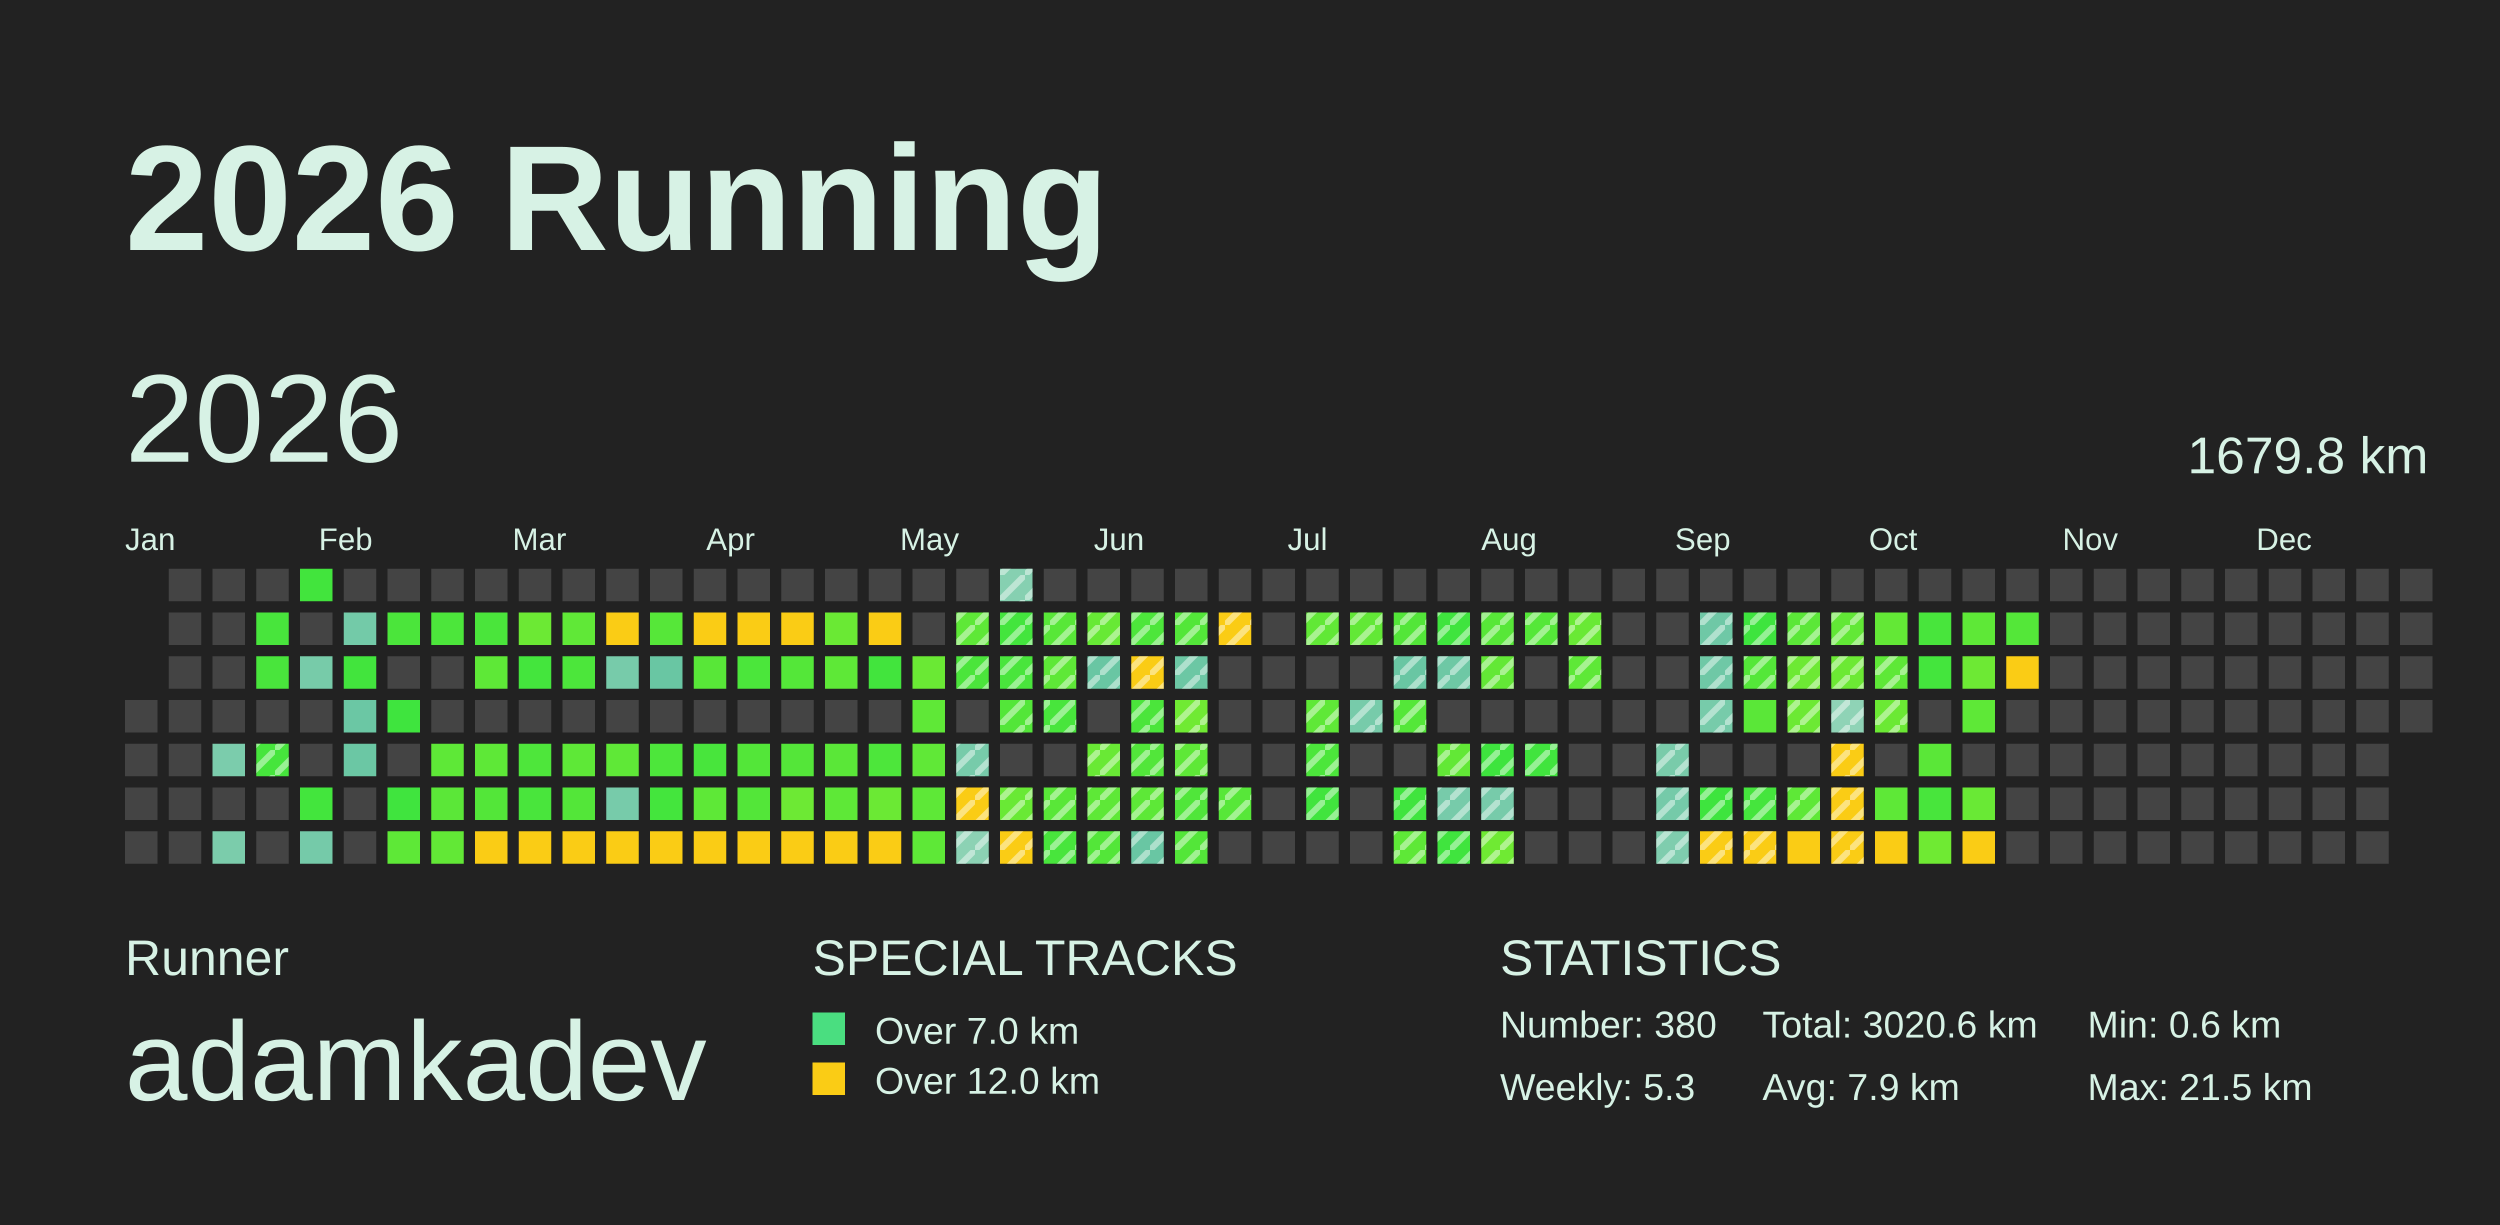
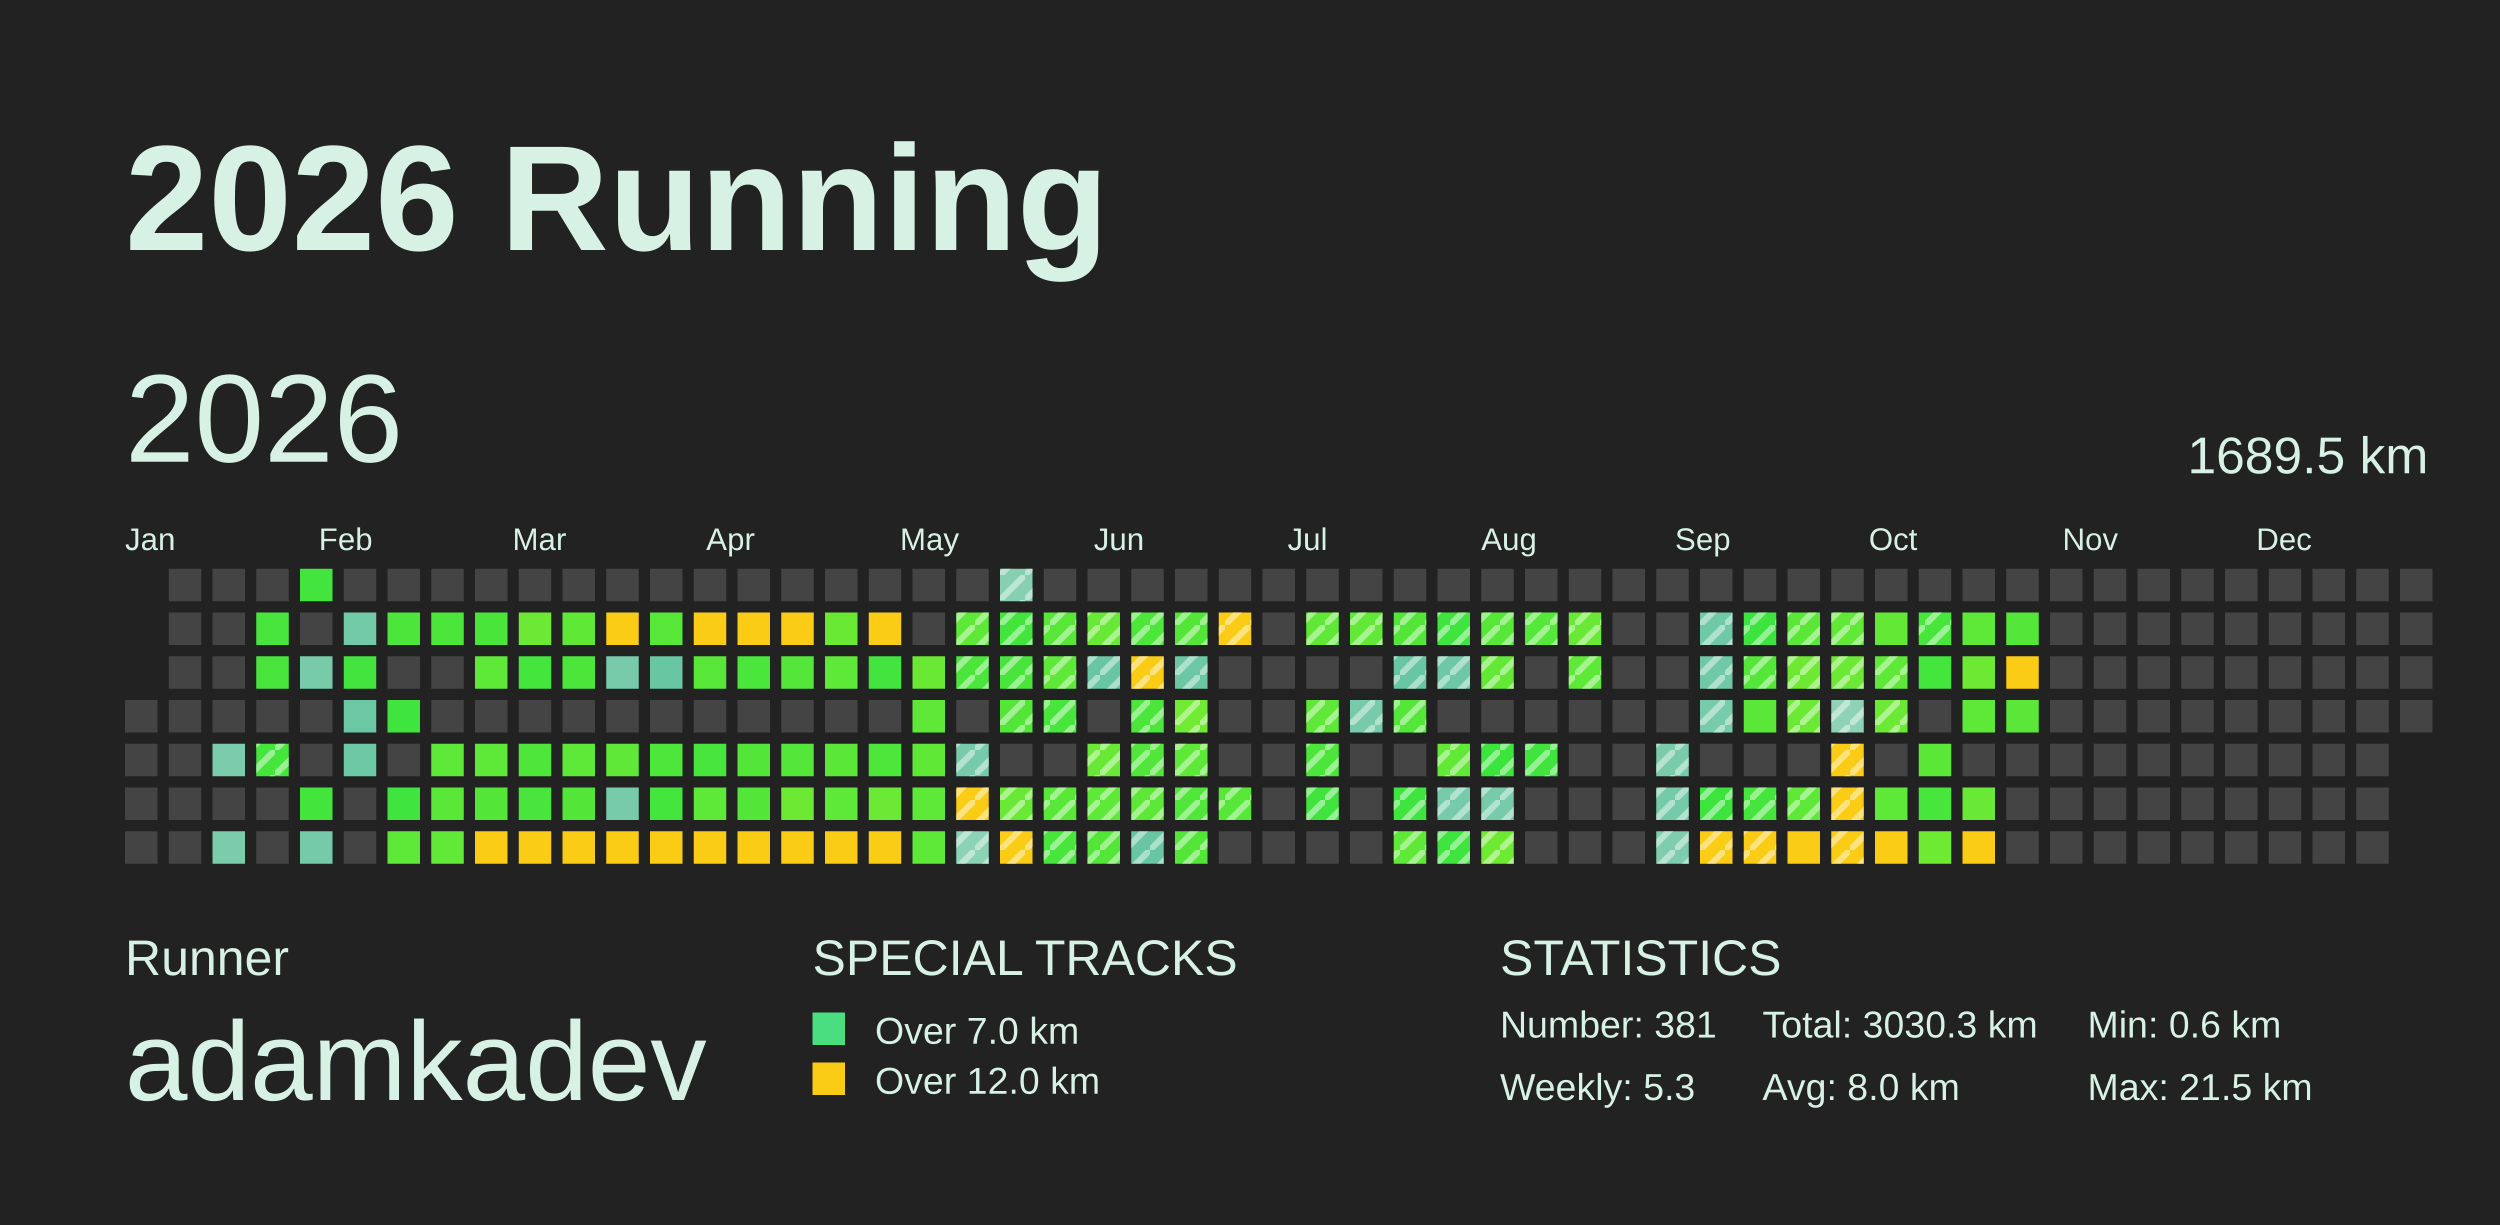
<svg xmlns="http://www.w3.org/2000/svg" baseProfile="full" height="98mm" version="1.1" viewBox="0,0,200,98" width="200mm">
  <defs>
    <pattern height="2" id="indoor-stripe" patternUnits="userSpaceOnUse" width="2">
      <line stroke="white" stroke-opacity="0.45" stroke-width="0.5" x1="0" x2="2" y1="2" y2="0" />
    </pattern>
  </defs>
  <rect fill="#222222" height="98" width="200" x="0" y="0" />
  <text fill="#D7F2E5" style="font-size:12px; font-family:Arial; font-weight:bold;" x="10" y="20">2026 Running</text>
  <text fill="#D7F2E5" style="font-size:4px; font-family:Arial" x="10" y="78">Runner</text>
  <text fill="#D7F2E5" style="font-size:9px; font-family:Arial" x="10" y="88">adamkadev</text>
  <text fill="#D7F2E5" style="font-size:4px; font-family:Arial" x="65" y="78">SPECIAL TRACKS</text>
  <rect fill="#4ADE80" height="2.6" width="2.6" x="65" y="81" />
  <text fill="#D7F2E5" style="font-size:3px; font-family:Arial" x="70" y="83.5">Over 7.0 km</text>
  <rect fill="#FACC15" height="2.6" width="2.6" x="65" y="85" />
  <text fill="#D7F2E5" style="font-size:3px; font-family:Arial" x="70" y="87.5">Over 12.0 km</text>
  <text fill="#D7F2E5" style="font-size:4px; font-family:Arial" x="120" y="78">STATISTICS</text>
-   <text fill="#D7F2E5" style="font-size:3px; font-family:Arial" x="120" y="83">Number: 380</text>
+   <text fill="#D7F2E5" style="font-size:3px; font-family:Arial" x="120" y="83">Number: 381</text>
  <text fill="#D7F2E5" style="font-size:3px; font-family:Arial" x="120" y="88">Weekly: 5.3</text>
-   <text fill="#D7F2E5" style="font-size:3px; font-family:Arial" x="141" y="83">Total: 3020.6 km</text>
-   <text fill="#D7F2E5" style="font-size:3px; font-family:Arial" x="141" y="88">Avg: 7.9 km</text>
+   <text fill="#D7F2E5" style="font-size:3px; font-family:Arial" x="141" y="83">Total: 3030.3 km</text>
+   <text fill="#D7F2E5" style="font-size:3px; font-family:Arial" x="141" y="88">Avg: 8.0 km</text>
  <text fill="#D7F2E5" style="font-size:3px; font-family:Arial" x="167" y="83">Min: 0.6 km</text>
  <text fill="#D7F2E5" style="font-size:3px; font-family:Arial" x="167" y="88">Max: 21.5 km</text>
  <text dominant-baseline="hanging" fill="#D7F2E5" style="font-size:10.0px; font-family:Arial;" x="10" y="30">2026</text>
-   <text dominant-baseline="hanging" fill="#D7F2E5" style="font-size:4.125px; font-family:Arial;" x="175" y="35">1679.8 km</text>
+   <text dominant-baseline="hanging" fill="#D7F2E5" style="font-size:4.125px; font-family:Arial;" x="175" y="35">1689.5 km</text>
  <text fill="#D7F2E5" style="font-size:2.5px; font-family:Arial" x="10.0" y="44">Jan</text>
  <text fill="#D7F2E5" style="font-size:2.5px; font-family:Arial" x="25.5" y="44">Feb</text>
  <text fill="#D7F2E5" style="font-size:2.5px; font-family:Arial" x="41.0" y="44">Mar</text>
  <text fill="#D7F2E5" style="font-size:2.5px; font-family:Arial" x="56.5" y="44">Apr</text>
  <text fill="#D7F2E5" style="font-size:2.5px; font-family:Arial" x="72.0" y="44">May</text>
  <text fill="#D7F2E5" style="font-size:2.5px; font-family:Arial" x="87.5" y="44">Jun</text>
  <text fill="#D7F2E5" style="font-size:2.5px; font-family:Arial" x="103.0" y="44">Jul</text>
  <text fill="#D7F2E5" style="font-size:2.5px; font-family:Arial" x="118.5" y="44">Aug</text>
  <text fill="#D7F2E5" style="font-size:2.5px; font-family:Arial" x="134.0" y="44">Sep</text>
  <text fill="#D7F2E5" style="font-size:2.5px; font-family:Arial" x="149.5" y="44">Oct</text>
  <text fill="#D7F2E5" style="font-size:2.5px; font-family:Arial" x="165.0" y="44">Nov</text>
  <text fill="#D7F2E5" style="font-size:2.5px; font-family:Arial" x="180.5" y="44">Dec</text>
  <rect fill="#444444" height="2.6" width="2.6" x="10.0" y="56.0" />
  <rect fill="#444444" height="2.6" width="2.6" x="10.0" y="59.5" />
  <rect fill="#444444" height="2.6" width="2.6" x="10.0" y="63.0" />
  <rect fill="#444444" height="2.6" width="2.6" x="10.0" y="66.5" />
  <rect fill="#444444" height="2.6" width="2.6" x="13.5" y="45.5" />
  <rect fill="#444444" height="2.6" width="2.6" x="13.5" y="49.0" />
  <rect fill="#444444" height="2.6" width="2.6" x="13.5" y="52.5" />
  <rect fill="#444444" height="2.6" width="2.6" x="13.5" y="56.0" />
  <rect fill="#444444" height="2.6" width="2.6" x="13.5" y="59.5" />
  <rect fill="#444444" height="2.6" width="2.6" x="13.5" y="63.0" />
  <rect fill="#444444" height="2.6" width="2.6" x="13.5" y="66.5" />
  <rect fill="#444444" height="2.6" width="2.6" x="17.0" y="45.5" />
  <rect fill="#444444" height="2.6" width="2.6" x="17.0" y="49.0" />
  <rect fill="#444444" height="2.6" width="2.6" x="17.0" y="52.5" />
  <rect fill="#444444" height="2.6" width="2.6" x="17.0" y="56.0" />
  <rect fill="#7bccac" height="2.6" width="2.6" x="17.0" y="59.5" />
  <rect fill="#444444" height="2.6" width="2.6" x="17.0" y="63.0" />
  <rect fill="#7bccab" height="2.6" width="2.6" x="17.0" y="66.5" />
  <rect fill="#444444" height="2.6" width="2.6" x="20.5" y="45.5" />
  <rect fill="#48e53c" height="2.6" width="2.6" x="20.5" y="49.0" />
  <rect fill="#49e53c" height="2.6" width="2.6" x="20.5" y="52.5" />
  <rect fill="#444444" height="2.6" width="2.6" x="20.5" y="56.0" />
  <rect fill="#46e53c" height="2.6" width="2.6" x="20.5" y="59.5" />
  <rect fill="url(#indoor-stripe)" height="2.6" style="pointer-events: none;" width="2.6" x="20.5" y="59.5" />
  <rect fill="#444444" height="2.6" width="2.6" x="20.5" y="63.0" />
  <rect fill="#444444" height="2.6" width="2.6" x="20.5" y="66.5" />
  <rect fill="#42e43d" height="2.6" width="2.6" x="24.0" y="45.5" />
  <rect fill="#444444" height="2.6" width="2.6" x="24.0" y="49.0" />
  <rect fill="#77cba9" height="2.6" width="2.6" x="24.0" y="52.5" />
  <rect fill="#444444" height="2.6" width="2.6" x="24.0" y="56.0" />
  <rect fill="#444444" height="2.6" width="2.6" x="24.0" y="59.5" />
  <rect fill="#43e53d" height="2.6" width="2.6" x="24.0" y="63.0" />
  <rect fill="#75caa9" height="2.6" width="2.6" x="24.0" y="66.5" />
  <rect fill="#444444" height="2.6" width="2.6" x="27.5" y="45.5" />
  <rect fill="#73caa8" height="2.6" width="2.6" x="27.5" y="49.0" />
  <rect fill="#42e43d" height="2.6" width="2.6" x="27.5" y="52.5" />
  <rect fill="#6bc7a4" height="2.6" width="2.6" x="27.5" y="56.0" />
  <rect fill="#6bc7a4" height="2.6" width="2.6" x="27.5" y="59.5" />
  <rect fill="#444444" height="2.6" width="2.6" x="27.5" y="63.0" />
  <rect fill="#444444" height="2.6" width="2.6" x="27.5" y="66.5" />
  <rect fill="#444444" height="2.6" width="2.6" x="31.0" y="45.5" />
  <rect fill="#4be53b" height="2.6" width="2.6" x="31.0" y="49.0" />
  <rect fill="#444444" height="2.6" width="2.6" x="31.0" y="52.5" />
  <rect fill="#3fe43e" height="2.6" width="2.6" x="31.0" y="56.0" />
  <rect fill="#444444" height="2.6" width="2.6" x="31.0" y="59.5" />
  <rect fill="#40e43e" height="2.6" width="2.6" x="31.0" y="63.0" />
  <rect fill="#5ee837" height="2.6" width="2.6" x="31.0" y="66.5" />
  <rect fill="#444444" height="2.6" width="2.6" x="34.5" y="45.5" />
  <rect fill="#4ce63b" height="2.6" width="2.6" x="34.5" y="49.0" />
  <rect fill="#444444" height="2.6" width="2.6" x="34.5" y="52.5" />
  <rect fill="#444444" height="2.6" width="2.6" x="34.5" y="56.0" />
  <rect fill="#5ee837" height="2.6" width="2.6" x="34.5" y="59.5" />
  <rect fill="#5be738" height="2.6" width="2.6" x="34.5" y="63.0" />
  <rect fill="#62e836" height="2.6" width="2.6" x="34.5" y="66.5" />
  <rect fill="#444444" height="2.6" width="2.6" x="38.0" y="45.5" />
  <rect fill="#4ae53b" height="2.6" width="2.6" x="38.0" y="49.0" />
  <rect fill="#5ee837" height="2.6" width="2.6" x="38.0" y="52.5" />
  <rect fill="#444444" height="2.6" width="2.6" x="38.0" y="56.0" />
  <rect fill="#5ee837" height="2.6" width="2.6" x="38.0" y="59.5" />
  <rect fill="#53e639" height="2.6" width="2.6" x="38.0" y="63.0" />
  <rect fill="#FACC15" height="2.6" width="2.6" x="38.0" y="66.5" />
  <rect fill="#444444" height="2.6" width="2.6" x="41.5" y="45.5" />
  <rect fill="#6ce934" height="2.6" width="2.6" x="41.5" y="49.0" />
  <rect fill="#44e53d" height="2.6" width="2.6" x="41.5" y="52.5" />
  <rect fill="#444444" height="2.6" width="2.6" x="41.5" y="56.0" />
  <rect fill="#4ee63b" height="2.6" width="2.6" x="41.5" y="59.5" />
  <rect fill="#49e53c" height="2.6" width="2.6" x="41.5" y="63.0" />
  <rect fill="#FACC15" height="2.6" width="2.6" x="41.5" y="66.5" />
  <rect fill="#444444" height="2.6" width="2.6" x="45.0" y="45.5" />
  <rect fill="#60e837" height="2.6" width="2.6" x="45.0" y="49.0" />
  <rect fill="#4ce63b" height="2.6" width="2.6" x="45.0" y="52.5" />
  <rect fill="#444444" height="2.6" width="2.6" x="45.0" y="56.0" />
  <rect fill="#5ee837" height="2.6" width="2.6" x="45.0" y="59.5" />
  <rect fill="#53e639" height="2.6" width="2.6" x="45.0" y="63.0" />
  <rect fill="#FACC15" height="2.6" width="2.6" x="45.0" y="66.5" />
  <rect fill="#444444" height="2.6" width="2.6" x="48.5" y="45.5" />
  <rect fill="#FACC15" height="2.6" width="2.6" x="48.5" y="49.0" />
  <rect fill="#77cbaa" height="2.6" width="2.6" x="48.5" y="52.5" />
  <rect fill="#444444" height="2.6" width="2.6" x="48.5" y="56.0" />
  <rect fill="#5fe837" height="2.6" width="2.6" x="48.5" y="59.5" />
  <rect fill="#77cbaa" height="2.6" width="2.6" x="48.5" y="63.0" />
  <rect fill="#FACC15" height="2.6" width="2.6" x="48.5" y="66.5" />
  <rect fill="#444444" height="2.6" width="2.6" x="52.0" y="45.5" />
  <rect fill="#56e739" height="2.6" width="2.6" x="52.0" y="49.0" />
  <rect fill="#69c6a3" height="2.6" width="2.6" x="52.0" y="52.5" />
  <rect fill="#444444" height="2.6" width="2.6" x="52.0" y="56.0" />
  <rect fill="#4de63b" height="2.6" width="2.6" x="52.0" y="59.5" />
  <rect fill="#44e53d" height="2.6" width="2.6" x="52.0" y="63.0" />
  <rect fill="#FACC15" height="2.6" width="2.6" x="52.0" y="66.5" />
  <rect fill="#444444" height="2.6" width="2.6" x="55.5" y="45.5" />
  <rect fill="#FACC15" height="2.6" width="2.6" x="55.5" y="49.0" />
  <rect fill="#58e738" height="2.6" width="2.6" x="55.5" y="52.5" />
  <rect fill="#444444" height="2.6" width="2.6" x="55.5" y="56.0" />
  <rect fill="#48e53c" height="2.6" width="2.6" x="55.5" y="59.5" />
  <rect fill="#5ee837" height="2.6" width="2.6" x="55.5" y="63.0" />
  <rect fill="#FACC15" height="2.6" width="2.6" x="55.5" y="66.5" />
  <rect fill="#444444" height="2.6" width="2.6" x="59.0" y="45.5" />
  <rect fill="#FACC15" height="2.6" width="2.6" x="59.0" y="49.0" />
  <rect fill="#4be63b" height="2.6" width="2.6" x="59.0" y="52.5" />
  <rect fill="#444444" height="2.6" width="2.6" x="59.0" y="56.0" />
  <rect fill="#53e639" height="2.6" width="2.6" x="59.0" y="59.5" />
  <rect fill="#53e639" height="2.6" width="2.6" x="59.0" y="63.0" />
  <rect fill="#FACC15" height="2.6" width="2.6" x="59.0" y="66.5" />
  <rect fill="#444444" height="2.6" width="2.6" x="62.5" y="45.5" />
  <rect fill="#FACC15" height="2.6" width="2.6" x="62.5" y="49.0" />
  <rect fill="#54e739" height="2.6" width="2.6" x="62.5" y="52.5" />
  <rect fill="#444444" height="2.6" width="2.6" x="62.5" y="56.0" />
  <rect fill="#54e639" height="2.6" width="2.6" x="62.5" y="59.5" />
  <rect fill="#6de934" height="2.6" width="2.6" x="62.5" y="63.0" />
  <rect fill="#FACC15" height="2.6" width="2.6" x="62.5" y="66.5" />
  <rect fill="#444444" height="2.6" width="2.6" x="66.0" y="45.5" />
  <rect fill="#6ae934" height="2.6" width="2.6" x="66.0" y="49.0" />
  <rect fill="#5ee837" height="2.6" width="2.6" x="66.0" y="52.5" />
  <rect fill="#444444" height="2.6" width="2.6" x="66.0" y="56.0" />
  <rect fill="#5ae738" height="2.6" width="2.6" x="66.0" y="59.5" />
  <rect fill="#5ee837" height="2.6" width="2.6" x="66.0" y="63.0" />
  <rect fill="#FACC15" height="2.6" width="2.6" x="66.0" y="66.5" />
  <rect fill="#444444" height="2.6" width="2.6" x="69.5" y="45.5" />
  <rect fill="#FACC15" height="2.6" width="2.6" x="69.5" y="49.0" />
  <rect fill="#42e43d" height="2.6" width="2.6" x="69.5" y="52.5" />
  <rect fill="#444444" height="2.6" width="2.6" x="69.5" y="56.0" />
  <rect fill="#4de63b" height="2.6" width="2.6" x="69.5" y="59.5" />
  <rect fill="#6be934" height="2.6" width="2.6" x="69.5" y="63.0" />
  <rect fill="#FACC15" height="2.6" width="2.6" x="69.5" y="66.5" />
  <rect fill="#444444" height="2.6" width="2.6" x="73.0" y="45.5" />
  <rect fill="#444444" height="2.6" width="2.6" x="73.0" y="49.0" />
  <rect fill="#6ae934" height="2.6" width="2.6" x="73.0" y="52.5" />
  <rect fill="#5fe837" height="2.6" width="2.6" x="73.0" y="56.0" />
  <rect fill="#60e837" height="2.6" width="2.6" x="73.0" y="59.5" />
  <rect fill="#5ee837" height="2.6" width="2.6" x="73.0" y="63.0" />
  <rect fill="#5ee837" height="2.6" width="2.6" x="73.0" y="66.5" />
  <rect fill="#444444" height="2.6" width="2.6" x="76.5" y="45.5" />
  <rect fill="#5ee837" height="2.6" width="2.6" x="76.5" y="49.0" />
  <rect fill="url(#indoor-stripe)" height="2.6" style="pointer-events: none;" width="2.6" x="76.5" y="49.0" />
  <rect fill="#4be53b" height="2.6" width="2.6" x="76.5" y="52.5" />
  <rect fill="url(#indoor-stripe)" height="2.6" style="pointer-events: none;" width="2.6" x="76.5" y="52.5" />
  <rect fill="#444444" height="2.6" width="2.6" x="76.5" y="56.0" />
  <rect fill="#77cbaa" height="2.6" width="2.6" x="76.5" y="59.5" />
  <rect fill="url(#indoor-stripe)" height="2.6" style="pointer-events: none;" width="2.6" x="76.5" y="59.5" />
  <rect fill="#FACC15" height="2.6" width="2.6" x="76.5" y="63.0" />
  <rect fill="url(#indoor-stripe)" height="2.6" style="pointer-events: none;" width="2.6" x="76.5" y="63.0" />
  <rect fill="#8cd2b4" height="2.6" width="2.6" x="76.5" y="66.5" />
  <rect fill="url(#indoor-stripe)" height="2.6" style="pointer-events: none;" width="2.6" x="76.5" y="66.5" />
  <rect fill="#86d0b1" height="2.6" width="2.6" x="80.0" y="45.5" />
  <rect fill="url(#indoor-stripe)" height="2.6" style="pointer-events: none;" width="2.6" x="80.0" y="45.5" />
  <rect fill="#43e53d" height="2.6" width="2.6" x="80.0" y="49.0" />
  <rect fill="url(#indoor-stripe)" height="2.6" style="pointer-events: none;" width="2.6" x="80.0" y="49.0" />
  <rect fill="#49e53c" height="2.6" width="2.6" x="80.0" y="52.5" />
  <rect fill="url(#indoor-stripe)" height="2.6" style="pointer-events: none;" width="2.6" x="80.0" y="52.5" />
  <rect fill="#53e639" height="2.6" width="2.6" x="80.0" y="56.0" />
  <rect fill="url(#indoor-stripe)" height="2.6" style="pointer-events: none;" width="2.6" x="80.0" y="56.0" />
  <rect fill="#444444" height="2.6" width="2.6" x="80.0" y="59.5" />
  <rect fill="#69e935" height="2.6" width="2.6" x="80.0" y="63.0" />
  <rect fill="url(#indoor-stripe)" height="2.6" style="pointer-events: none;" width="2.6" x="80.0" y="63.0" />
  <rect fill="#FACC15" height="2.6" width="2.6" x="80.0" y="66.5" />
  <rect fill="url(#indoor-stripe)" height="2.6" style="pointer-events: none;" width="2.6" x="80.0" y="66.5" />
  <rect fill="#444444" height="2.6" width="2.6" x="83.5" y="45.5" />
  <rect fill="#58e738" height="2.6" width="2.6" x="83.5" y="49.0" />
  <rect fill="url(#indoor-stripe)" height="2.6" style="pointer-events: none;" width="2.6" x="83.5" y="49.0" />
  <rect fill="#5ee837" height="2.6" width="2.6" x="83.5" y="52.5" />
  <rect fill="url(#indoor-stripe)" height="2.6" style="pointer-events: none;" width="2.6" x="83.5" y="52.5" />
  <rect fill="#48e53c" height="2.6" width="2.6" x="83.5" y="56.0" />
  <rect fill="url(#indoor-stripe)" height="2.6" style="pointer-events: none;" width="2.6" x="83.5" y="56.0" />
  <rect fill="#444444" height="2.6" width="2.6" x="83.5" y="59.5" />
  <rect fill="#59e738" height="2.6" width="2.6" x="83.5" y="63.0" />
  <rect fill="url(#indoor-stripe)" height="2.6" style="pointer-events: none;" width="2.6" x="83.5" y="63.0" />
  <rect fill="#48e53c" height="2.6" width="2.6" x="83.5" y="66.5" />
  <rect fill="url(#indoor-stripe)" height="2.6" style="pointer-events: none;" width="2.6" x="83.5" y="66.5" />
  <rect fill="#444444" height="2.6" width="2.6" x="87.0" y="45.5" />
  <rect fill="#67e935" height="2.6" width="2.6" x="87.0" y="49.0" />
  <rect fill="url(#indoor-stripe)" height="2.6" style="pointer-events: none;" width="2.6" x="87.0" y="49.0" />
  <rect fill="#69c6a3" height="2.6" width="2.6" x="87.0" y="52.5" />
  <rect fill="url(#indoor-stripe)" height="2.6" style="pointer-events: none;" width="2.6" x="87.0" y="52.5" />
  <rect fill="#444444" height="2.6" width="2.6" x="87.0" y="56.0" />
  <rect fill="#69e935" height="2.6" width="2.6" x="87.0" y="59.5" />
  <rect fill="url(#indoor-stripe)" height="2.6" style="pointer-events: none;" width="2.6" x="87.0" y="59.5" />
  <rect fill="#5ee837" height="2.6" width="2.6" x="87.0" y="63.0" />
  <rect fill="url(#indoor-stripe)" height="2.6" style="pointer-events: none;" width="2.6" x="87.0" y="63.0" />
  <rect fill="#53e639" height="2.6" width="2.6" x="87.0" y="66.5" />
  <rect fill="url(#indoor-stripe)" height="2.6" style="pointer-events: none;" width="2.6" x="87.0" y="66.5" />
  <rect fill="#444444" height="2.6" width="2.6" x="90.5" y="45.5" />
  <rect fill="#4de63b" height="2.6" width="2.6" x="90.5" y="49.0" />
  <rect fill="url(#indoor-stripe)" height="2.6" style="pointer-events: none;" width="2.6" x="90.5" y="49.0" />
  <rect fill="#FACC15" height="2.6" width="2.6" x="90.5" y="52.5" />
  <rect fill="url(#indoor-stripe)" height="2.6" style="pointer-events: none;" width="2.6" x="90.5" y="52.5" />
  <rect fill="#4be53b" height="2.6" width="2.6" x="90.5" y="56.0" />
  <rect fill="url(#indoor-stripe)" height="2.6" style="pointer-events: none;" width="2.6" x="90.5" y="56.0" />
  <rect fill="#52e63a" height="2.6" width="2.6" x="90.5" y="59.5" />
  <rect fill="url(#indoor-stripe)" height="2.6" style="pointer-events: none;" width="2.6" x="90.5" y="59.5" />
  <rect fill="#5de837" height="2.6" width="2.6" x="90.5" y="63.0" />
  <rect fill="url(#indoor-stripe)" height="2.6" style="pointer-events: none;" width="2.6" x="90.5" y="63.0" />
  <rect fill="#69c6a3" height="2.6" width="2.6" x="90.5" y="66.5" />
  <rect fill="url(#indoor-stripe)" height="2.6" style="pointer-events: none;" width="2.6" x="90.5" y="66.5" />
  <rect fill="#444444" height="2.6" width="2.6" x="94.0" y="45.5" />
  <rect fill="#53e639" height="2.6" width="2.6" x="94.0" y="49.0" />
  <rect fill="url(#indoor-stripe)" height="2.6" style="pointer-events: none;" width="2.6" x="94.0" y="49.0" />
  <rect fill="#6cc7a4" height="2.6" width="2.6" x="94.0" y="52.5" />
  <rect fill="url(#indoor-stripe)" height="2.6" style="pointer-events: none;" width="2.6" x="94.0" y="52.5" />
  <rect fill="#70ea33" height="2.6" width="2.6" x="94.0" y="56.0" />
  <rect fill="url(#indoor-stripe)" height="2.6" style="pointer-events: none;" width="2.6" x="94.0" y="56.0" />
  <rect fill="#5ee837" height="2.6" width="2.6" x="94.0" y="59.5" />
  <rect fill="url(#indoor-stripe)" height="2.6" style="pointer-events: none;" width="2.6" x="94.0" y="59.5" />
  <rect fill="#50e63a" height="2.6" width="2.6" x="94.0" y="63.0" />
  <rect fill="url(#indoor-stripe)" height="2.6" style="pointer-events: none;" width="2.6" x="94.0" y="63.0" />
  <rect fill="#53e639" height="2.6" width="2.6" x="94.0" y="66.5" />
  <rect fill="url(#indoor-stripe)" height="2.6" style="pointer-events: none;" width="2.6" x="94.0" y="66.5" />
  <rect fill="#444444" height="2.6" width="2.6" x="97.5" y="45.5" />
  <rect fill="#FACC15" height="2.6" width="2.6" x="97.5" y="49.0" />
  <rect fill="url(#indoor-stripe)" height="2.6" style="pointer-events: none;" width="2.6" x="97.5" y="49.0" />
  <rect fill="#444444" height="2.6" width="2.6" x="97.5" y="52.5" />
  <rect fill="#444444" height="2.6" width="2.6" x="97.5" y="56.0" />
  <rect fill="#444444" height="2.6" width="2.6" x="97.5" y="59.5" />
  <rect fill="#57e739" height="2.6" width="2.6" x="97.5" y="63.0" />
  <rect fill="url(#indoor-stripe)" height="2.6" style="pointer-events: none;" width="2.6" x="97.5" y="63.0" />
  <rect fill="#444444" height="2.6" width="2.6" x="97.5" y="66.5" />
  <rect fill="#444444" height="2.6" width="2.6" x="101.0" y="45.5" />
  <rect fill="#444444" height="2.6" width="2.6" x="101.0" y="49.0" />
  <rect fill="#444444" height="2.6" width="2.6" x="101.0" y="52.5" />
  <rect fill="#444444" height="2.6" width="2.6" x="101.0" y="56.0" />
  <rect fill="#444444" height="2.6" width="2.6" x="101.0" y="59.5" />
  <rect fill="#444444" height="2.6" width="2.6" x="101.0" y="63.0" />
  <rect fill="#444444" height="2.6" width="2.6" x="101.0" y="66.5" />
  <rect fill="#444444" height="2.6" width="2.6" x="104.5" y="45.5" />
  <rect fill="#61e836" height="2.6" width="2.6" x="104.5" y="49.0" />
  <rect fill="url(#indoor-stripe)" height="2.6" style="pointer-events: none;" width="2.6" x="104.5" y="49.0" />
  <rect fill="#444444" height="2.6" width="2.6" x="104.5" y="52.5" />
  <rect fill="#5fe837" height="2.6" width="2.6" x="104.5" y="56.0" />
  <rect fill="url(#indoor-stripe)" height="2.6" style="pointer-events: none;" width="2.6" x="104.5" y="56.0" />
  <rect fill="#4ce63b" height="2.6" width="2.6" x="104.5" y="59.5" />
  <rect fill="url(#indoor-stripe)" height="2.6" style="pointer-events: none;" width="2.6" x="104.5" y="59.5" />
  <rect fill="#41e43e" height="2.6" width="2.6" x="104.5" y="63.0" />
  <rect fill="url(#indoor-stripe)" height="2.6" style="pointer-events: none;" width="2.6" x="104.5" y="63.0" />
  <rect fill="#444444" height="2.6" width="2.6" x="104.5" y="66.5" />
  <rect fill="#444444" height="2.6" width="2.6" x="108.0" y="45.5" />
  <rect fill="#62e836" height="2.6" width="2.6" x="108.0" y="49.0" />
  <rect fill="url(#indoor-stripe)" height="2.6" style="pointer-events: none;" width="2.6" x="108.0" y="49.0" />
  <rect fill="#444444" height="2.6" width="2.6" x="108.0" y="52.5" />
  <rect fill="#77cbaa" height="2.6" width="2.6" x="108.0" y="56.0" />
  <rect fill="url(#indoor-stripe)" height="2.6" style="pointer-events: none;" width="2.6" x="108.0" y="56.0" />
  <rect fill="#444444" height="2.6" width="2.6" x="108.0" y="59.5" />
  <rect fill="#444444" height="2.6" width="2.6" x="108.0" y="63.0" />
  <rect fill="#444444" height="2.6" width="2.6" x="108.0" y="66.5" />
  <rect fill="#444444" height="2.6" width="2.6" x="111.5" y="45.5" />
  <rect fill="#53e639" height="2.6" width="2.6" x="111.5" y="49.0" />
  <rect fill="url(#indoor-stripe)" height="2.6" style="pointer-events: none;" width="2.6" x="111.5" y="49.0" />
  <rect fill="#69c6a3" height="2.6" width="2.6" x="111.5" y="52.5" />
  <rect fill="url(#indoor-stripe)" height="2.6" style="pointer-events: none;" width="2.6" x="111.5" y="52.5" />
  <rect fill="#54e739" height="2.6" width="2.6" x="111.5" y="56.0" />
  <rect fill="url(#indoor-stripe)" height="2.6" style="pointer-events: none;" width="2.6" x="111.5" y="56.0" />
  <rect fill="#444444" height="2.6" width="2.6" x="111.5" y="59.5" />
  <rect fill="#40e43e" height="2.6" width="2.6" x="111.5" y="63.0" />
  <rect fill="url(#indoor-stripe)" height="2.6" style="pointer-events: none;" width="2.6" x="111.5" y="63.0" />
  <rect fill="#5ee837" height="2.6" width="2.6" x="111.5" y="66.5" />
  <rect fill="url(#indoor-stripe)" height="2.6" style="pointer-events: none;" width="2.6" x="111.5" y="66.5" />
  <rect fill="#444444" height="2.6" width="2.6" x="115.0" y="45.5" />
  <rect fill="#3fe43e" height="2.6" width="2.6" x="115.0" y="49.0" />
  <rect fill="url(#indoor-stripe)" height="2.6" style="pointer-events: none;" width="2.6" x="115.0" y="49.0" />
  <rect fill="#6ec8a5" height="2.6" width="2.6" x="115.0" y="52.5" />
  <rect fill="url(#indoor-stripe)" height="2.6" style="pointer-events: none;" width="2.6" x="115.0" y="52.5" />
  <rect fill="#444444" height="2.6" width="2.6" x="115.0" y="56.0" />
  <rect fill="#62e836" height="2.6" width="2.6" x="115.0" y="59.5" />
  <rect fill="url(#indoor-stripe)" height="2.6" style="pointer-events: none;" width="2.6" x="115.0" y="59.5" />
  <rect fill="#77cbaa" height="2.6" width="2.6" x="115.0" y="63.0" />
  <rect fill="url(#indoor-stripe)" height="2.6" style="pointer-events: none;" width="2.6" x="115.0" y="63.0" />
  <rect fill="#40e43e" height="2.6" width="2.6" x="115.0" y="66.5" />
  <rect fill="url(#indoor-stripe)" height="2.6" style="pointer-events: none;" width="2.6" x="115.0" y="66.5" />
  <rect fill="#444444" height="2.6" width="2.6" x="118.5" y="45.5" />
  <rect fill="#57e738" height="2.6" width="2.6" x="118.5" y="49.0" />
  <rect fill="url(#indoor-stripe)" height="2.6" style="pointer-events: none;" width="2.6" x="118.5" y="49.0" />
  <rect fill="#63e836" height="2.6" width="2.6" x="118.5" y="52.5" />
  <rect fill="url(#indoor-stripe)" height="2.6" style="pointer-events: none;" width="2.6" x="118.5" y="52.5" />
  <rect fill="#444444" height="2.6" width="2.6" x="118.5" y="56.0" />
  <rect fill="#3ee43e" height="2.6" width="2.6" x="118.5" y="59.5" />
  <rect fill="url(#indoor-stripe)" height="2.6" style="pointer-events: none;" width="2.6" x="118.5" y="59.5" />
  <rect fill="#77cbaa" height="2.6" width="2.6" x="118.5" y="63.0" />
  <rect fill="url(#indoor-stripe)" height="2.6" style="pointer-events: none;" width="2.6" x="118.5" y="63.0" />
  <rect fill="#6fea33" height="2.6" width="2.6" x="118.5" y="66.5" />
  <rect fill="url(#indoor-stripe)" height="2.6" style="pointer-events: none;" width="2.6" x="118.5" y="66.5" />
  <rect fill="#444444" height="2.6" width="2.6" x="122.0" y="45.5" />
  <rect fill="#55e739" height="2.6" width="2.6" x="122.0" y="49.0" />
  <rect fill="url(#indoor-stripe)" height="2.6" style="pointer-events: none;" width="2.6" x="122.0" y="49.0" />
  <rect fill="#444444" height="2.6" width="2.6" x="122.0" y="52.5" />
  <rect fill="#444444" height="2.6" width="2.6" x="122.0" y="56.0" />
  <rect fill="#41e43e" height="2.6" width="2.6" x="122.0" y="59.5" />
  <rect fill="url(#indoor-stripe)" height="2.6" style="pointer-events: none;" width="2.6" x="122.0" y="59.5" />
  <rect fill="#444444" height="2.6" width="2.6" x="122.0" y="63.0" />
  <rect fill="#444444" height="2.6" width="2.6" x="122.0" y="66.5" />
  <rect fill="#444444" height="2.6" width="2.6" x="125.5" y="45.5" />
  <rect fill="#69e935" height="2.6" width="2.6" x="125.5" y="49.0" />
  <rect fill="url(#indoor-stripe)" height="2.6" style="pointer-events: none;" width="2.6" x="125.5" y="49.0" />
  <rect fill="#5ee837" height="2.6" width="2.6" x="125.5" y="52.5" />
  <rect fill="url(#indoor-stripe)" height="2.6" style="pointer-events: none;" width="2.6" x="125.5" y="52.5" />
  <rect fill="#444444" height="2.6" width="2.6" x="125.5" y="56.0" />
  <rect fill="#444444" height="2.6" width="2.6" x="125.5" y="59.5" />
  <rect fill="#444444" height="2.6" width="2.6" x="125.5" y="63.0" />
  <rect fill="#444444" height="2.6" width="2.6" x="125.5" y="66.5" />
  <rect fill="#444444" height="2.6" width="2.6" x="129.0" y="45.5" />
  <rect fill="#444444" height="2.6" width="2.6" x="129.0" y="49.0" />
  <rect fill="#444444" height="2.6" width="2.6" x="129.0" y="52.5" />
  <rect fill="#444444" height="2.6" width="2.6" x="129.0" y="56.0" />
  <rect fill="#444444" height="2.6" width="2.6" x="129.0" y="59.5" />
  <rect fill="#444444" height="2.6" width="2.6" x="129.0" y="63.0" />
  <rect fill="#444444" height="2.6" width="2.6" x="129.0" y="66.5" />
  <rect fill="#444444" height="2.6" width="2.6" x="132.5" y="45.5" />
  <rect fill="#444444" height="2.6" width="2.6" x="132.5" y="49.0" />
  <rect fill="#444444" height="2.6" width="2.6" x="132.5" y="52.5" />
  <rect fill="#444444" height="2.6" width="2.6" x="132.5" y="56.0" />
  <rect fill="#79cbaa" height="2.6" width="2.6" x="132.5" y="59.5" />
  <rect fill="url(#indoor-stripe)" height="2.6" style="pointer-events: none;" width="2.6" x="132.5" y="59.5" />
  <rect fill="#75caa9" height="2.6" width="2.6" x="132.5" y="63.0" />
  <rect fill="url(#indoor-stripe)" height="2.6" style="pointer-events: none;" width="2.6" x="132.5" y="63.0" />
  <rect fill="#7fcdae" height="2.6" width="2.6" x="132.5" y="66.5" />
  <rect fill="url(#indoor-stripe)" height="2.6" style="pointer-events: none;" width="2.6" x="132.5" y="66.5" />
  <rect fill="#444444" height="2.6" width="2.6" x="136.0" y="45.5" />
  <rect fill="#6fc8a6" height="2.6" width="2.6" x="136.0" y="49.0" />
  <rect fill="url(#indoor-stripe)" height="2.6" style="pointer-events: none;" width="2.6" x="136.0" y="49.0" />
  <rect fill="#6fc8a6" height="2.6" width="2.6" x="136.0" y="52.5" />
  <rect fill="url(#indoor-stripe)" height="2.6" style="pointer-events: none;" width="2.6" x="136.0" y="52.5" />
  <rect fill="#77cbaa" height="2.6" width="2.6" x="136.0" y="56.0" />
  <rect fill="url(#indoor-stripe)" height="2.6" style="pointer-events: none;" width="2.6" x="136.0" y="56.0" />
  <rect fill="#444444" height="2.6" width="2.6" x="136.0" y="59.5" />
  <rect fill="#3ee43e" height="2.6" width="2.6" x="136.0" y="63.0" />
  <rect fill="url(#indoor-stripe)" height="2.6" style="pointer-events: none;" width="2.6" x="136.0" y="63.0" />
  <rect fill="#FACC15" height="2.6" width="2.6" x="136.0" y="66.5" />
  <rect fill="url(#indoor-stripe)" height="2.6" style="pointer-events: none;" width="2.6" x="136.0" y="66.5" />
  <rect fill="#444444" height="2.6" width="2.6" x="139.5" y="45.5" />
  <rect fill="#3ee43e" height="2.6" width="2.6" x="139.5" y="49.0" />
  <rect fill="url(#indoor-stripe)" height="2.6" style="pointer-events: none;" width="2.6" x="139.5" y="49.0" />
  <rect fill="#54e739" height="2.6" width="2.6" x="139.5" y="52.5" />
  <rect fill="url(#indoor-stripe)" height="2.6" style="pointer-events: none;" width="2.6" x="139.5" y="52.5" />
  <rect fill="#5ae738" height="2.6" width="2.6" x="139.5" y="56.0" />
  <rect fill="#444444" height="2.6" width="2.6" x="139.5" y="59.5" />
  <rect fill="#45e53d" height="2.6" width="2.6" x="139.5" y="63.0" />
  <rect fill="url(#indoor-stripe)" height="2.6" style="pointer-events: none;" width="2.6" x="139.5" y="63.0" />
  <rect fill="#FACC15" height="2.6" width="2.6" x="139.5" y="66.5" />
  <rect fill="url(#indoor-stripe)" height="2.6" style="pointer-events: none;" width="2.6" x="139.5" y="66.5" />
  <rect fill="#444444" height="2.6" width="2.6" x="143.0" y="45.5" />
  <rect fill="#5be738" height="2.6" width="2.6" x="143.0" y="49.0" />
  <rect fill="url(#indoor-stripe)" height="2.6" style="pointer-events: none;" width="2.6" x="143.0" y="49.0" />
  <rect fill="#6de934" height="2.6" width="2.6" x="143.0" y="52.5" />
  <rect fill="url(#indoor-stripe)" height="2.6" style="pointer-events: none;" width="2.6" x="143.0" y="52.5" />
  <rect fill="#6ce934" height="2.6" width="2.6" x="143.0" y="56.0" />
  <rect fill="url(#indoor-stripe)" height="2.6" style="pointer-events: none;" width="2.6" x="143.0" y="56.0" />
  <rect fill="#444444" height="2.6" width="2.6" x="143.0" y="59.5" />
  <rect fill="#5ee837" height="2.6" width="2.6" x="143.0" y="63.0" />
  <rect fill="url(#indoor-stripe)" height="2.6" style="pointer-events: none;" width="2.6" x="143.0" y="63.0" />
  <rect fill="#FACC15" height="2.6" width="2.6" x="143.0" y="66.5" />
  <rect fill="#444444" height="2.6" width="2.6" x="146.5" y="45.5" />
  <rect fill="#62e836" height="2.6" width="2.6" x="146.5" y="49.0" />
  <rect fill="url(#indoor-stripe)" height="2.6" style="pointer-events: none;" width="2.6" x="146.5" y="49.0" />
  <rect fill="#6ce934" height="2.6" width="2.6" x="146.5" y="52.5" />
  <rect fill="url(#indoor-stripe)" height="2.6" style="pointer-events: none;" width="2.6" x="146.5" y="52.5" />
  <rect fill="#8fd3b6" height="2.6" width="2.6" x="146.5" y="56.0" />
  <rect fill="url(#indoor-stripe)" height="2.6" style="pointer-events: none;" width="2.6" x="146.5" y="56.0" />
  <rect fill="#FACC15" height="2.6" width="2.6" x="146.5" y="59.5" />
  <rect fill="url(#indoor-stripe)" height="2.6" style="pointer-events: none;" width="2.6" x="146.5" y="59.5" />
  <rect fill="#FACC15" height="2.6" width="2.6" x="146.5" y="63.0" />
  <rect fill="url(#indoor-stripe)" height="2.6" style="pointer-events: none;" width="2.6" x="146.5" y="63.0" />
  <rect fill="#FACC15" height="2.6" width="2.6" x="146.5" y="66.5" />
  <rect fill="url(#indoor-stripe)" height="2.6" style="pointer-events: none;" width="2.6" x="146.5" y="66.5" />
  <rect fill="#444444" height="2.6" width="2.6" x="150.0" y="45.5" />
  <rect fill="#63e836" height="2.6" width="2.6" x="150.0" y="49.0" />
  <rect fill="#5ee837" height="2.6" width="2.6" x="150.0" y="52.5" />
  <rect fill="url(#indoor-stripe)" height="2.6" style="pointer-events: none;" width="2.6" x="150.0" y="52.5" />
  <rect fill="#6be934" height="2.6" width="2.6" x="150.0" y="56.0" />
  <rect fill="url(#indoor-stripe)" height="2.6" style="pointer-events: none;" width="2.6" x="150.0" y="56.0" />
  <rect fill="#444444" height="2.6" width="2.6" x="150.0" y="59.5" />
  <rect fill="#5ee837" height="2.6" width="2.6" x="150.0" y="63.0" />
  <rect fill="#FACC15" height="2.6" width="2.6" x="150.0" y="66.5" />
  <rect fill="#444444" height="2.6" width="2.6" x="153.5" y="45.5" />
  <rect fill="#48e53c" height="2.6" width="2.6" x="153.5" y="49.0" />
+   <rect fill="url(#indoor-stripe)" height="2.6" style="pointer-events: none;" width="2.6" x="153.5" y="49.0" />
  <rect fill="#44e53d" height="2.6" width="2.6" x="153.5" y="52.5" />
  <rect fill="#444444" height="2.6" width="2.6" x="153.5" y="56.0" />
  <rect fill="#5ae738" height="2.6" width="2.6" x="153.5" y="59.5" />
  <rect fill="#48e53c" height="2.6" width="2.6" x="153.5" y="63.0" />
  <rect fill="#6fea33" height="2.6" width="2.6" x="153.5" y="66.5" />
  <rect fill="#444444" height="2.6" width="2.6" x="157.0" y="45.5" />
  <rect fill="#5ee837" height="2.6" width="2.6" x="157.0" y="49.0" />
  <rect fill="#6de934" height="2.6" width="2.6" x="157.0" y="52.5" />
  <rect fill="#5ee837" height="2.6" width="2.6" x="157.0" y="56.0" />
  <rect fill="#444444" height="2.6" width="2.6" x="157.0" y="59.5" />
  <rect fill="#69e935" height="2.6" width="2.6" x="157.0" y="63.0" />
  <rect fill="#FACC15" height="2.6" width="2.6" x="157.0" y="66.5" />
  <rect fill="#444444" height="2.6" width="2.6" x="160.5" y="45.5" />
  <rect fill="#54e739" height="2.6" width="2.6" x="160.5" y="49.0" />
  <rect fill="#FACC15" height="2.6" width="2.6" x="160.5" y="52.5" />
-   <rect fill="#444444" height="2.6" width="2.6" x="160.5" y="56.0" />
+   <rect fill="#5ae738" height="2.6" width="2.6" x="160.5" y="56.0" />
  <rect fill="#444444" height="2.6" width="2.6" x="160.5" y="59.5" />
  <rect fill="#444444" height="2.6" width="2.6" x="160.5" y="63.0" />
  <rect fill="#444444" height="2.6" width="2.6" x="160.5" y="66.5" />
  <rect fill="#444444" height="2.6" width="2.6" x="164.0" y="45.5" />
  <rect fill="#444444" height="2.6" width="2.6" x="164.0" y="49.0" />
  <rect fill="#444444" height="2.6" width="2.6" x="164.0" y="52.5" />
  <rect fill="#444444" height="2.6" width="2.6" x="164.0" y="56.0" />
  <rect fill="#444444" height="2.6" width="2.6" x="164.0" y="59.5" />
  <rect fill="#444444" height="2.6" width="2.6" x="164.0" y="63.0" />
  <rect fill="#444444" height="2.6" width="2.6" x="164.0" y="66.5" />
  <rect fill="#444444" height="2.6" width="2.6" x="167.5" y="45.5" />
  <rect fill="#444444" height="2.6" width="2.6" x="167.5" y="49.0" />
  <rect fill="#444444" height="2.6" width="2.6" x="167.5" y="52.5" />
  <rect fill="#444444" height="2.6" width="2.6" x="167.5" y="56.0" />
  <rect fill="#444444" height="2.6" width="2.6" x="167.5" y="59.5" />
  <rect fill="#444444" height="2.6" width="2.6" x="167.5" y="63.0" />
  <rect fill="#444444" height="2.6" width="2.6" x="167.5" y="66.5" />
  <rect fill="#444444" height="2.6" width="2.6" x="171.0" y="45.5" />
  <rect fill="#444444" height="2.6" width="2.6" x="171.0" y="49.0" />
  <rect fill="#444444" height="2.6" width="2.6" x="171.0" y="52.5" />
  <rect fill="#444444" height="2.6" width="2.6" x="171.0" y="56.0" />
  <rect fill="#444444" height="2.6" width="2.6" x="171.0" y="59.5" />
  <rect fill="#444444" height="2.6" width="2.6" x="171.0" y="63.0" />
  <rect fill="#444444" height="2.6" width="2.6" x="171.0" y="66.5" />
  <rect fill="#444444" height="2.6" width="2.6" x="174.5" y="45.5" />
  <rect fill="#444444" height="2.6" width="2.6" x="174.5" y="49.0" />
  <rect fill="#444444" height="2.6" width="2.6" x="174.5" y="52.5" />
  <rect fill="#444444" height="2.6" width="2.6" x="174.5" y="56.0" />
  <rect fill="#444444" height="2.6" width="2.6" x="174.5" y="59.5" />
  <rect fill="#444444" height="2.6" width="2.6" x="174.5" y="63.0" />
  <rect fill="#444444" height="2.6" width="2.6" x="174.5" y="66.5" />
  <rect fill="#444444" height="2.6" width="2.6" x="178.0" y="45.5" />
  <rect fill="#444444" height="2.6" width="2.6" x="178.0" y="49.0" />
  <rect fill="#444444" height="2.6" width="2.6" x="178.0" y="52.5" />
  <rect fill="#444444" height="2.6" width="2.6" x="178.0" y="56.0" />
  <rect fill="#444444" height="2.6" width="2.6" x="178.0" y="59.5" />
  <rect fill="#444444" height="2.6" width="2.6" x="178.0" y="63.0" />
  <rect fill="#444444" height="2.6" width="2.6" x="178.0" y="66.5" />
  <rect fill="#444444" height="2.6" width="2.6" x="181.5" y="45.5" />
  <rect fill="#444444" height="2.6" width="2.6" x="181.5" y="49.0" />
  <rect fill="#444444" height="2.6" width="2.6" x="181.5" y="52.5" />
  <rect fill="#444444" height="2.6" width="2.6" x="181.5" y="56.0" />
  <rect fill="#444444" height="2.6" width="2.6" x="181.5" y="59.5" />
  <rect fill="#444444" height="2.6" width="2.6" x="181.5" y="63.0" />
  <rect fill="#444444" height="2.6" width="2.6" x="181.5" y="66.5" />
  <rect fill="#444444" height="2.6" width="2.6" x="185.0" y="45.5" />
  <rect fill="#444444" height="2.6" width="2.6" x="185.0" y="49.0" />
  <rect fill="#444444" height="2.6" width="2.6" x="185.0" y="52.5" />
  <rect fill="#444444" height="2.6" width="2.6" x="185.0" y="56.0" />
  <rect fill="#444444" height="2.6" width="2.6" x="185.0" y="59.5" />
  <rect fill="#444444" height="2.6" width="2.6" x="185.0" y="63.0" />
  <rect fill="#444444" height="2.6" width="2.6" x="185.0" y="66.5" />
  <rect fill="#444444" height="2.6" width="2.6" x="188.5" y="45.5" />
  <rect fill="#444444" height="2.6" width="2.6" x="188.5" y="49.0" />
  <rect fill="#444444" height="2.6" width="2.6" x="188.5" y="52.5" />
  <rect fill="#444444" height="2.6" width="2.6" x="188.5" y="56.0" />
  <rect fill="#444444" height="2.6" width="2.6" x="188.5" y="59.5" />
  <rect fill="#444444" height="2.6" width="2.6" x="188.5" y="63.0" />
  <rect fill="#444444" height="2.6" width="2.6" x="188.5" y="66.5" />
  <rect fill="#444444" height="2.6" width="2.6" x="192.0" y="45.5" />
  <rect fill="#444444" height="2.6" width="2.6" x="192.0" y="49.0" />
  <rect fill="#444444" height="2.6" width="2.6" x="192.0" y="52.5" />
  <rect fill="#444444" height="2.6" width="2.6" x="192.0" y="56.0" />
</svg>
